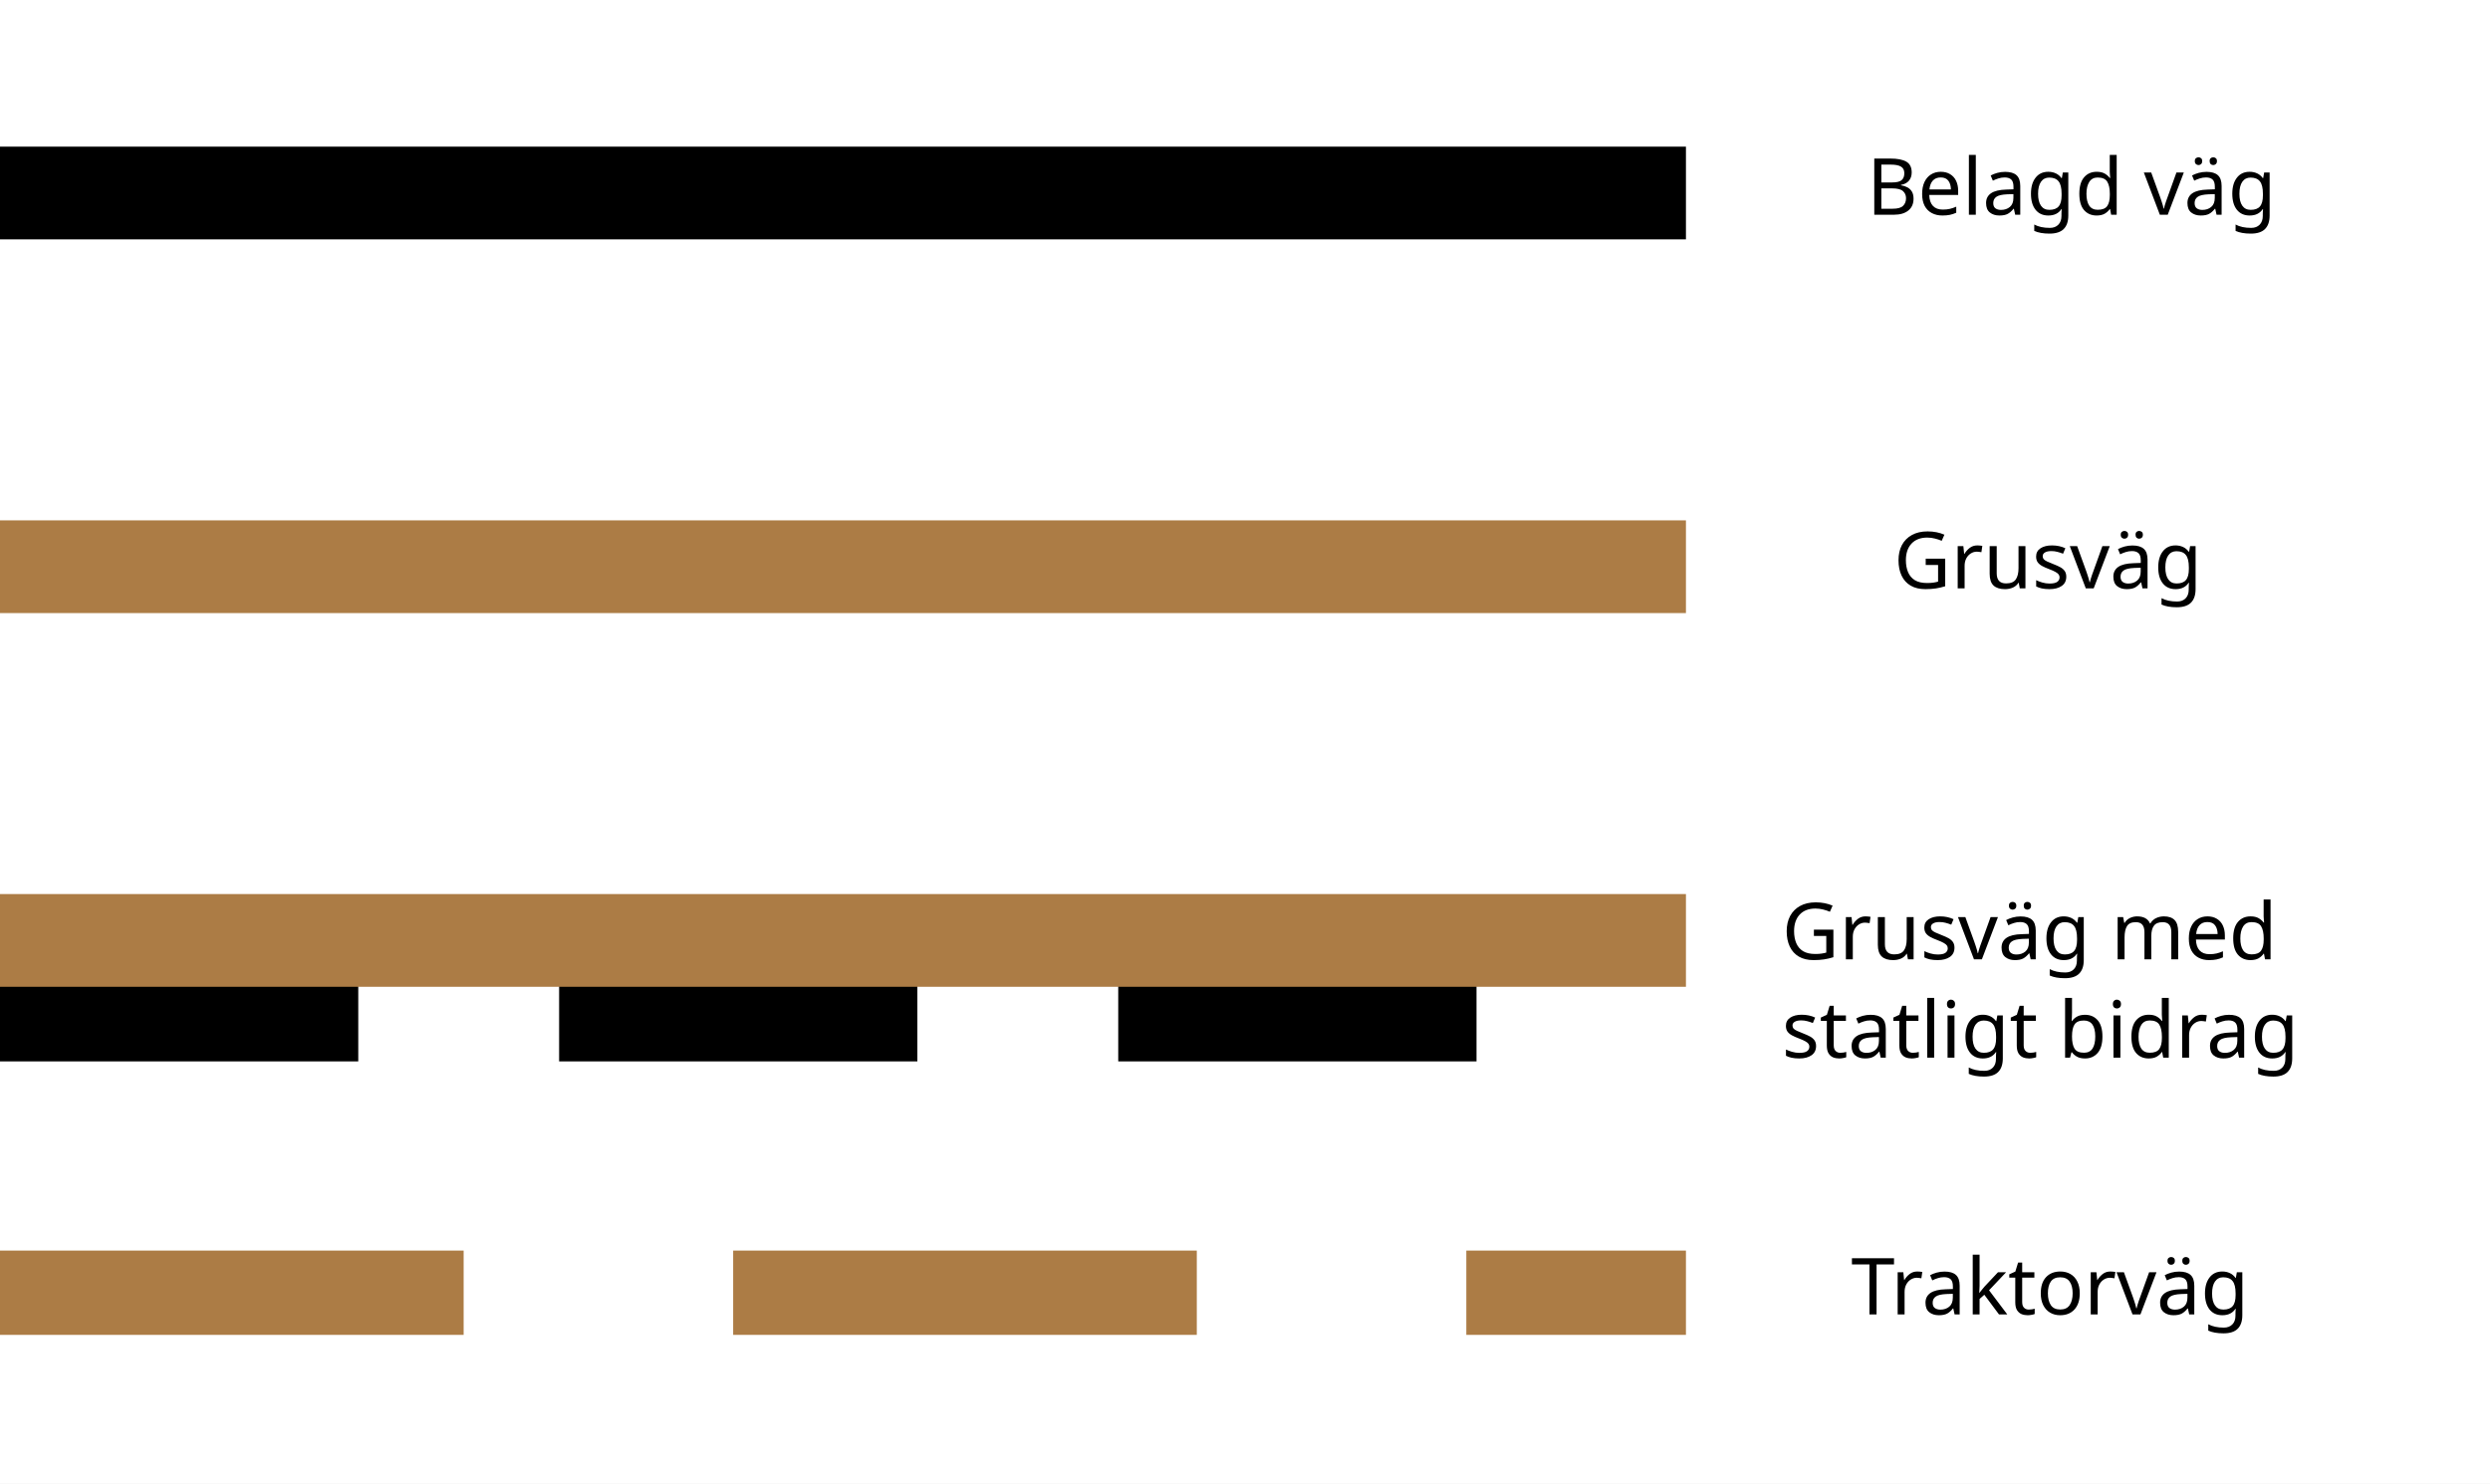
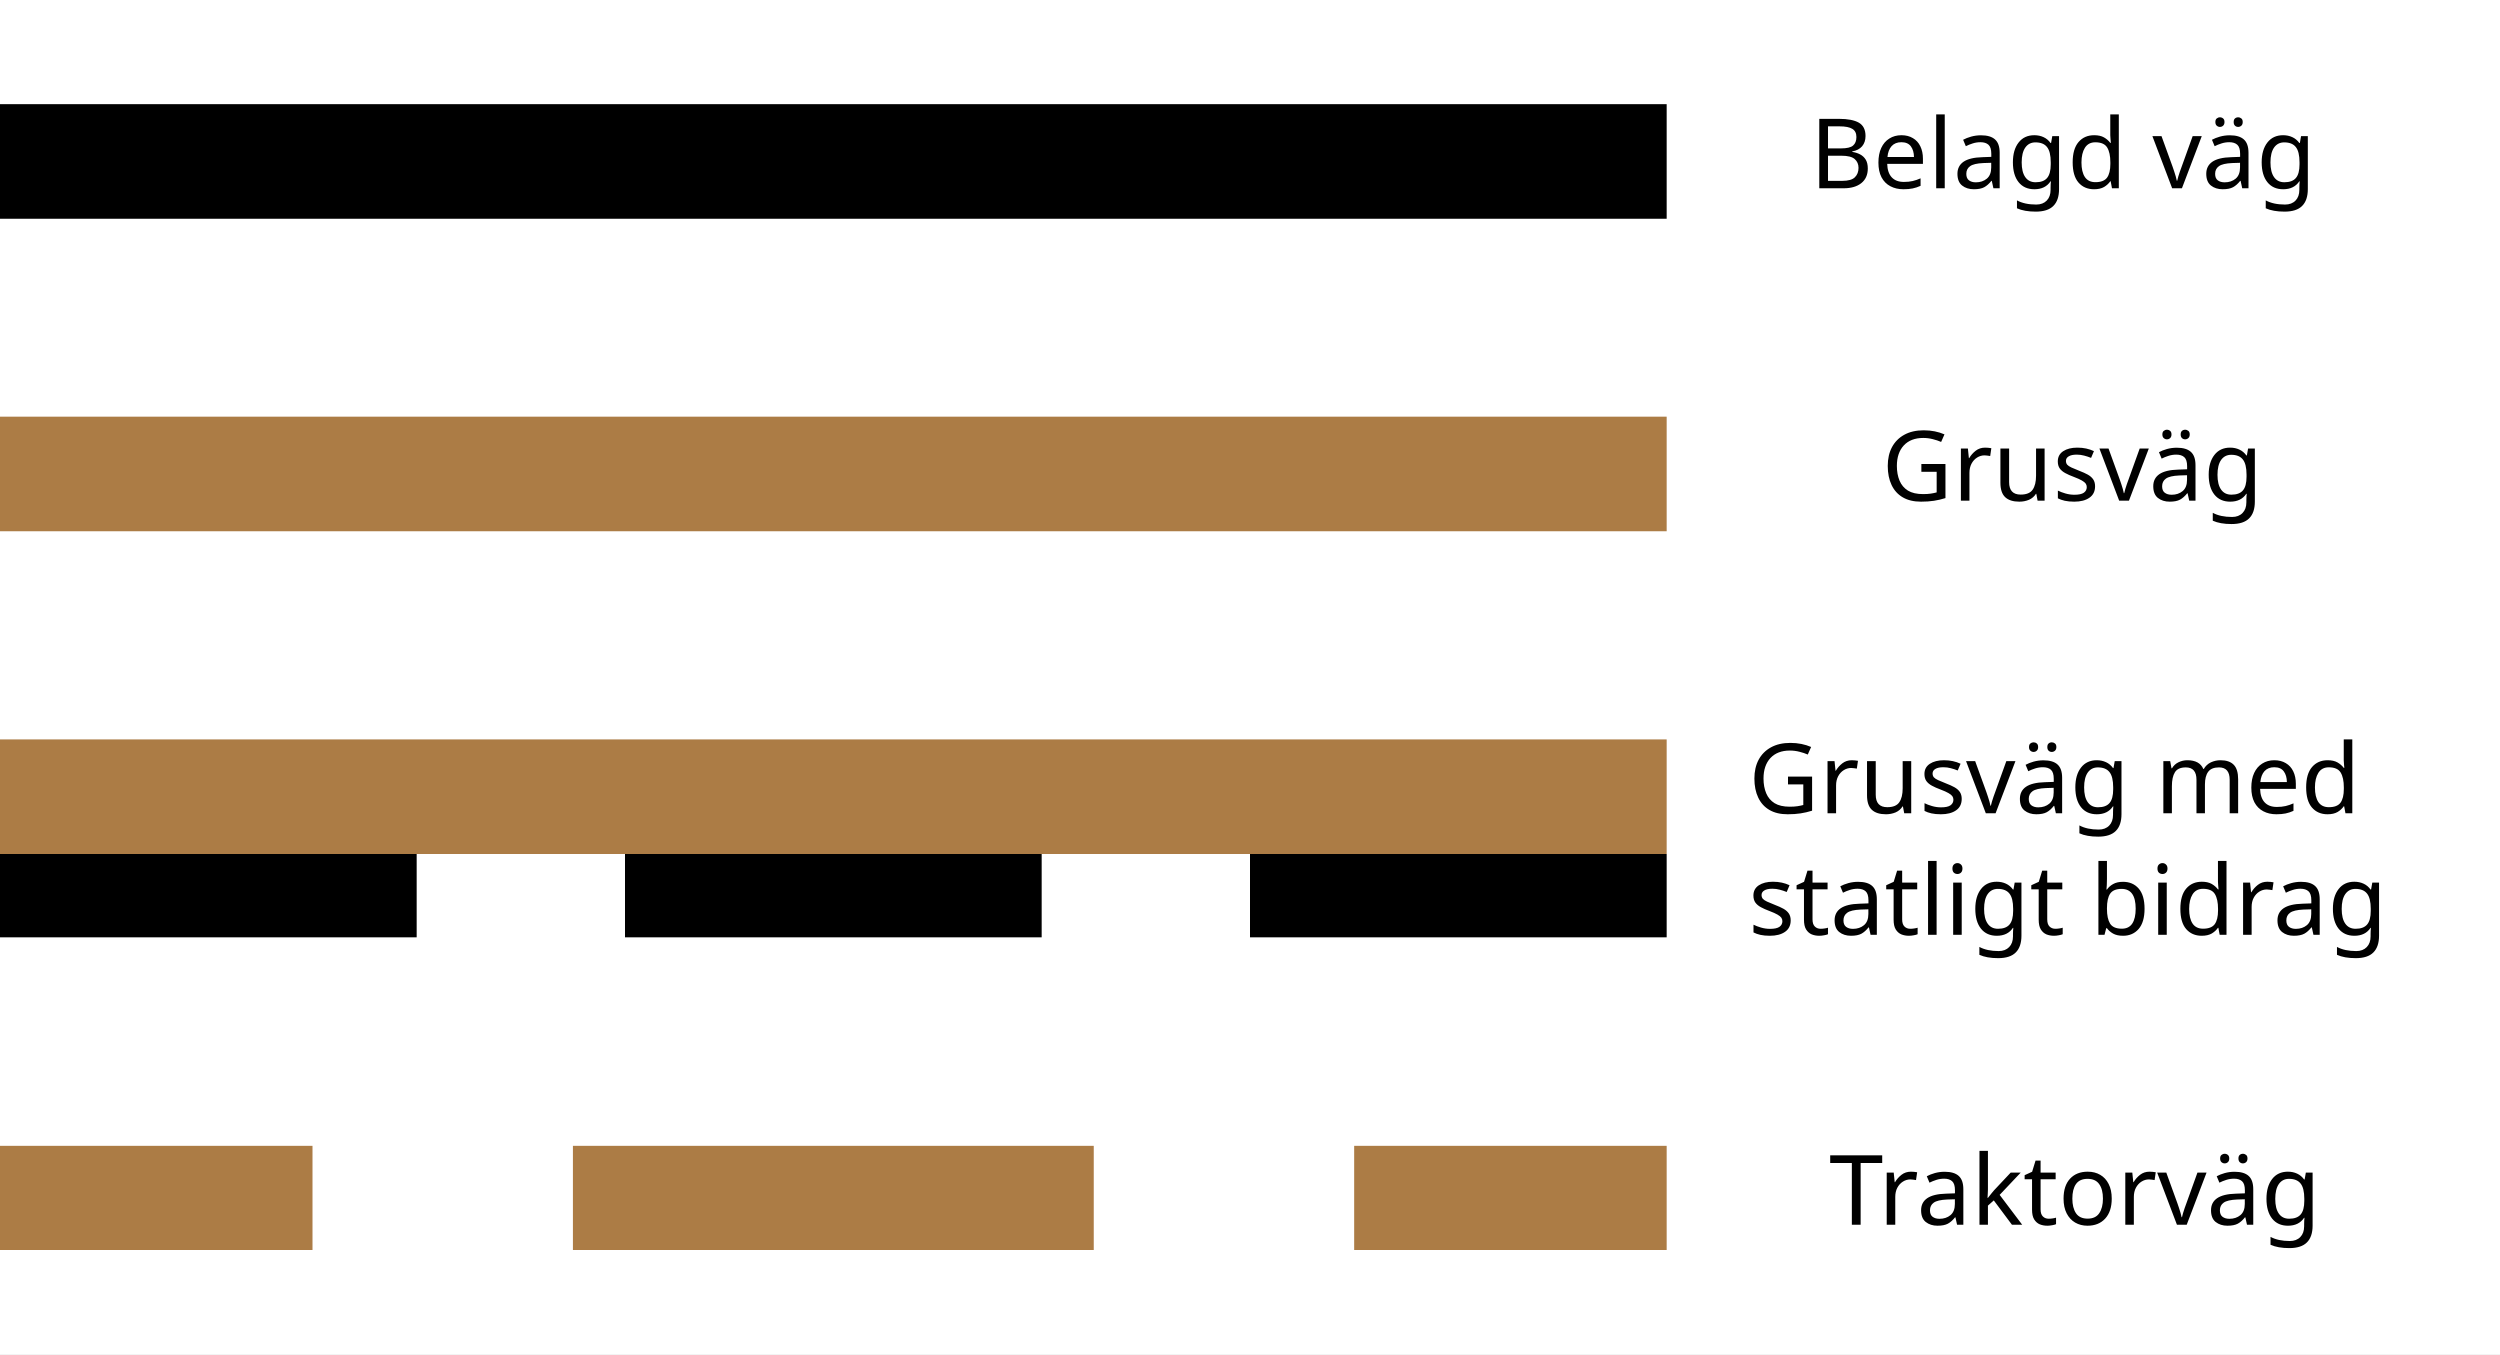
- <svg xmlns="http://www.w3.org/2000/svg" version="1.1" id="svg178" width="590.769" height="352" viewBox="0 0 590.769 352">
+ <svg xmlns="http://www.w3.org/2000/svg" version="1.1" id="svg178" width="480" height="260" viewBox="0 0 480 260">
  <defs id="defs182" />
  <g id="g184">
-     <rect style="fill:#ffffff;fill-opacity:1" id="rect1288" width="590.769" height="352" x="0" y="0" />
-     <g id="g426" style="fill:#ac7c45;fill-opacity:1">
-       <rect style="fill:#ac7c45;fill-opacity:1" id="rect420" width="110" height="20" x="0" y="296.716" />
-       <rect style="fill:#ac7c45;fill-opacity:1" id="rect422" width="110" height="20" x="173.947" y="296.716" />
-       <rect style="fill:#ac7c45;fill-opacity:1;stroke-width:0.688" id="rect428" width="52.106" height="20" x="347.894" y="296.716" />
-       <text xml:space="preserve" style="font-style:normal;font-variant:normal;font-weight:normal;font-stretch:normal;font-size:18.667px;font-family:sans-serif;-inkscape-font-specification:'sans-serif, Normal';font-variant-ligatures:normal;font-variant-caps:normal;font-variant-numeric:normal;font-variant-east-asian:normal;fill:#000000;fill-opacity:1" x="439.194" y="311.866" id="text1168">
-         <tspan id="tspan1242" x="439.194" y="311.866">Traktorväg</tspan>
+     <rect style="fill:#ffffff;fill-opacity:1;stroke-width:0.901" id="rect1288" width="480" height="260" x="0" y="0" />
+     <g id="g426" style="fill:#ac7c45;fill-opacity:1" transform="translate(0,-76.71634)">
+       <rect style="fill:#ac7c45;fill-opacity:1;stroke-width:0.739" id="rect428" width="60" height="20" x="260" y="296.716" />
+       <rect style="fill:#ac7c45;fill-opacity:1;stroke-width:0.953" id="rect422" width="100" height="20" x="110" y="296.716" />
+       <rect style="fill:#ac7c45;fill-opacity:1;stroke-width:0.739" id="rect420" width="60" height="20" x="0" y="296.716" />
+       <text xml:space="preserve" style="font-style:normal;font-variant:normal;font-weight:normal;font-stretch:normal;font-size:18.667px;font-family:sans-serif;-inkscape-font-specification:'sans-serif, Normal';font-variant-ligatures:normal;font-variant-caps:normal;font-variant-numeric:normal;font-variant-east-asian:normal;fill:#000000;fill-opacity:1" x="351.21" y="311.866" id="text1168">
+         <tspan id="tspan1242" x="351.21" y="311.866">Traktorväg</tspan>
      </text>
    </g>
-     <g id="g410">
-       <rect style="fill:#000000;fill-opacity:1;stroke-width:0.949" id="rect404" width="85" height="18" x="0" y="233.828" />
-       <rect style="fill:#000000;fill-opacity:1;stroke-width:0.949" id="rect406" width="85" height="18" x="132.655" y="233.828" />
-       <rect style="fill:#000000;fill-opacity:1;stroke-width:0.949" id="rect412" width="85" height="18" x="265.31" y="233.828" />
-       <rect style="fill:#ac7c45;fill-opacity:1" id="rect402" width="400" height="22" x="0" y="212.128" />
-       <text xml:space="preserve" style="font-style:normal;font-variant:normal;font-weight:normal;font-stretch:normal;font-size:18.667px;font-family:sans-serif;-inkscape-font-specification:'sans-serif, Normal';font-variant-ligatures:normal;font-variant-caps:normal;font-variant-numeric:normal;font-variant-east-asian:normal;fill:#000000;fill-opacity:1" x="422.764" y="227.611" id="text1038">
-         <tspan id="tspan1232" x="422.764" y="227.611">Grusväg med</tspan>
-         <tspan id="tspan1234" x="422.764" y="250.944">statligt bidrag</tspan>
+     <g id="g410" transform="translate(0,-70.16011)">
+       <rect style="fill:#000000;fill-opacity:1;stroke-width:0.868" id="rect412" width="80" height="16" x="240" y="234.128" />
+       <rect style="fill:#000000;fill-opacity:1;stroke-width:0.868" id="rect406" width="80" height="16" x="120" y="234.128" />
+       <rect style="fill:#000000;fill-opacity:1;stroke-width:0.868" id="rect404" width="80" height="16" x="0" y="234.128" />
+       <rect style="fill:#ac7c45;fill-opacity:1;stroke-width:0.956" id="rect402" width="320" height="22" x="0" y="212.128" />
+       <text xml:space="preserve" style="font-style:normal;font-variant:normal;font-weight:normal;font-stretch:normal;font-size:18.667px;font-family:sans-serif;-inkscape-font-specification:'sans-serif, Normal';font-variant-ligatures:normal;font-variant-caps:normal;font-variant-numeric:normal;font-variant-east-asian:normal;fill:#000000;fill-opacity:1" x="335.705" y="226.31" id="text1038">
+         <tspan id="tspan1232" x="335.705" y="226.31">Grusväg med</tspan>
+         <tspan id="tspan1234" x="335.705" y="249.643">statligt bidrag</tspan>
      </text>
    </g>
-     <g id="g1164">
-       <rect style="fill:#ac7c45;fill-opacity:1" id="rect400" width="400" height="22" x="0" y="123.461" />
-       <text xml:space="preserve" style="font-style:normal;font-variant:normal;font-weight:normal;font-stretch:normal;font-size:18.667px;font-family:sans-serif;-inkscape-font-specification:'sans-serif, Normal';font-variant-ligatures:normal;font-variant-caps:normal;font-variant-numeric:normal;font-variant-east-asian:normal;fill:#000000;fill-opacity:1" x="449.292" y="139.593" id="text1155">
-         <tspan id="tspan1176" x="449.292" y="139.593">Grusväg</tspan>
+     <g id="g1164" transform="translate(0,-10)">
+       <rect style="fill:#ac7c45;fill-opacity:1;stroke-width:0.894" id="rect400" width="320" height="22" x="0" y="90" />
+       <text xml:space="preserve" style="font-style:normal;font-variant:normal;font-weight:normal;font-stretch:normal;font-size:18.667px;font-family:sans-serif;-inkscape-font-specification:'sans-serif, Normal';font-variant-ligatures:normal;font-variant-caps:normal;font-variant-numeric:normal;font-variant-east-asian:normal;fill:#000000;fill-opacity:1" x="361.309" y="106.132" id="text1155">
+         <tspan id="tspan1176" x="361.309" y="106.132">Grusväg</tspan>
      </text>
    </g>
-     <g id="g1093">
-       <rect style="fill:#000000;fill-opacity:1" id="rect398" width="400" height="22" x="0" y="34.794" />
-       <text xml:space="preserve" style="font-style:normal;font-variant:normal;font-weight:normal;font-stretch:normal;font-size:18.667px;font-family:sans-serif;-inkscape-font-specification:'sans-serif, Normal';font-variant-ligatures:normal;font-variant-caps:normal;font-variant-numeric:normal;font-variant-east-asian:normal;fill:#000000;fill-opacity:1" x="442.875" y="50.944" id="text1097">
-         <tspan id="tspan1095" x="442.875" y="50.944" style="font-size:18.667px;fill:#000000">Belagd väg</tspan>
+     <g id="g1093" transform="translate(0,-40)">
+       <rect style="fill:#000000;fill-opacity:1;stroke-width:0.894" id="rect398" width="320" height="22" x="0" y="60" />
+       <text xml:space="preserve" style="font-style:normal;font-variant:normal;font-weight:normal;font-stretch:normal;font-size:18.667px;font-family:sans-serif;-inkscape-font-specification:'sans-serif, Normal';font-variant-ligatures:normal;font-variant-caps:normal;font-variant-numeric:normal;font-variant-east-asian:normal;fill:#000000;fill-opacity:1" x="347.491" y="76.15" id="text1097">
+         <tspan id="tspan1095" x="347.491" y="76.15" style="font-size:18.667px;fill:#000000">Belagd väg</tspan>
      </text>
    </g>
  </g>
</svg>
